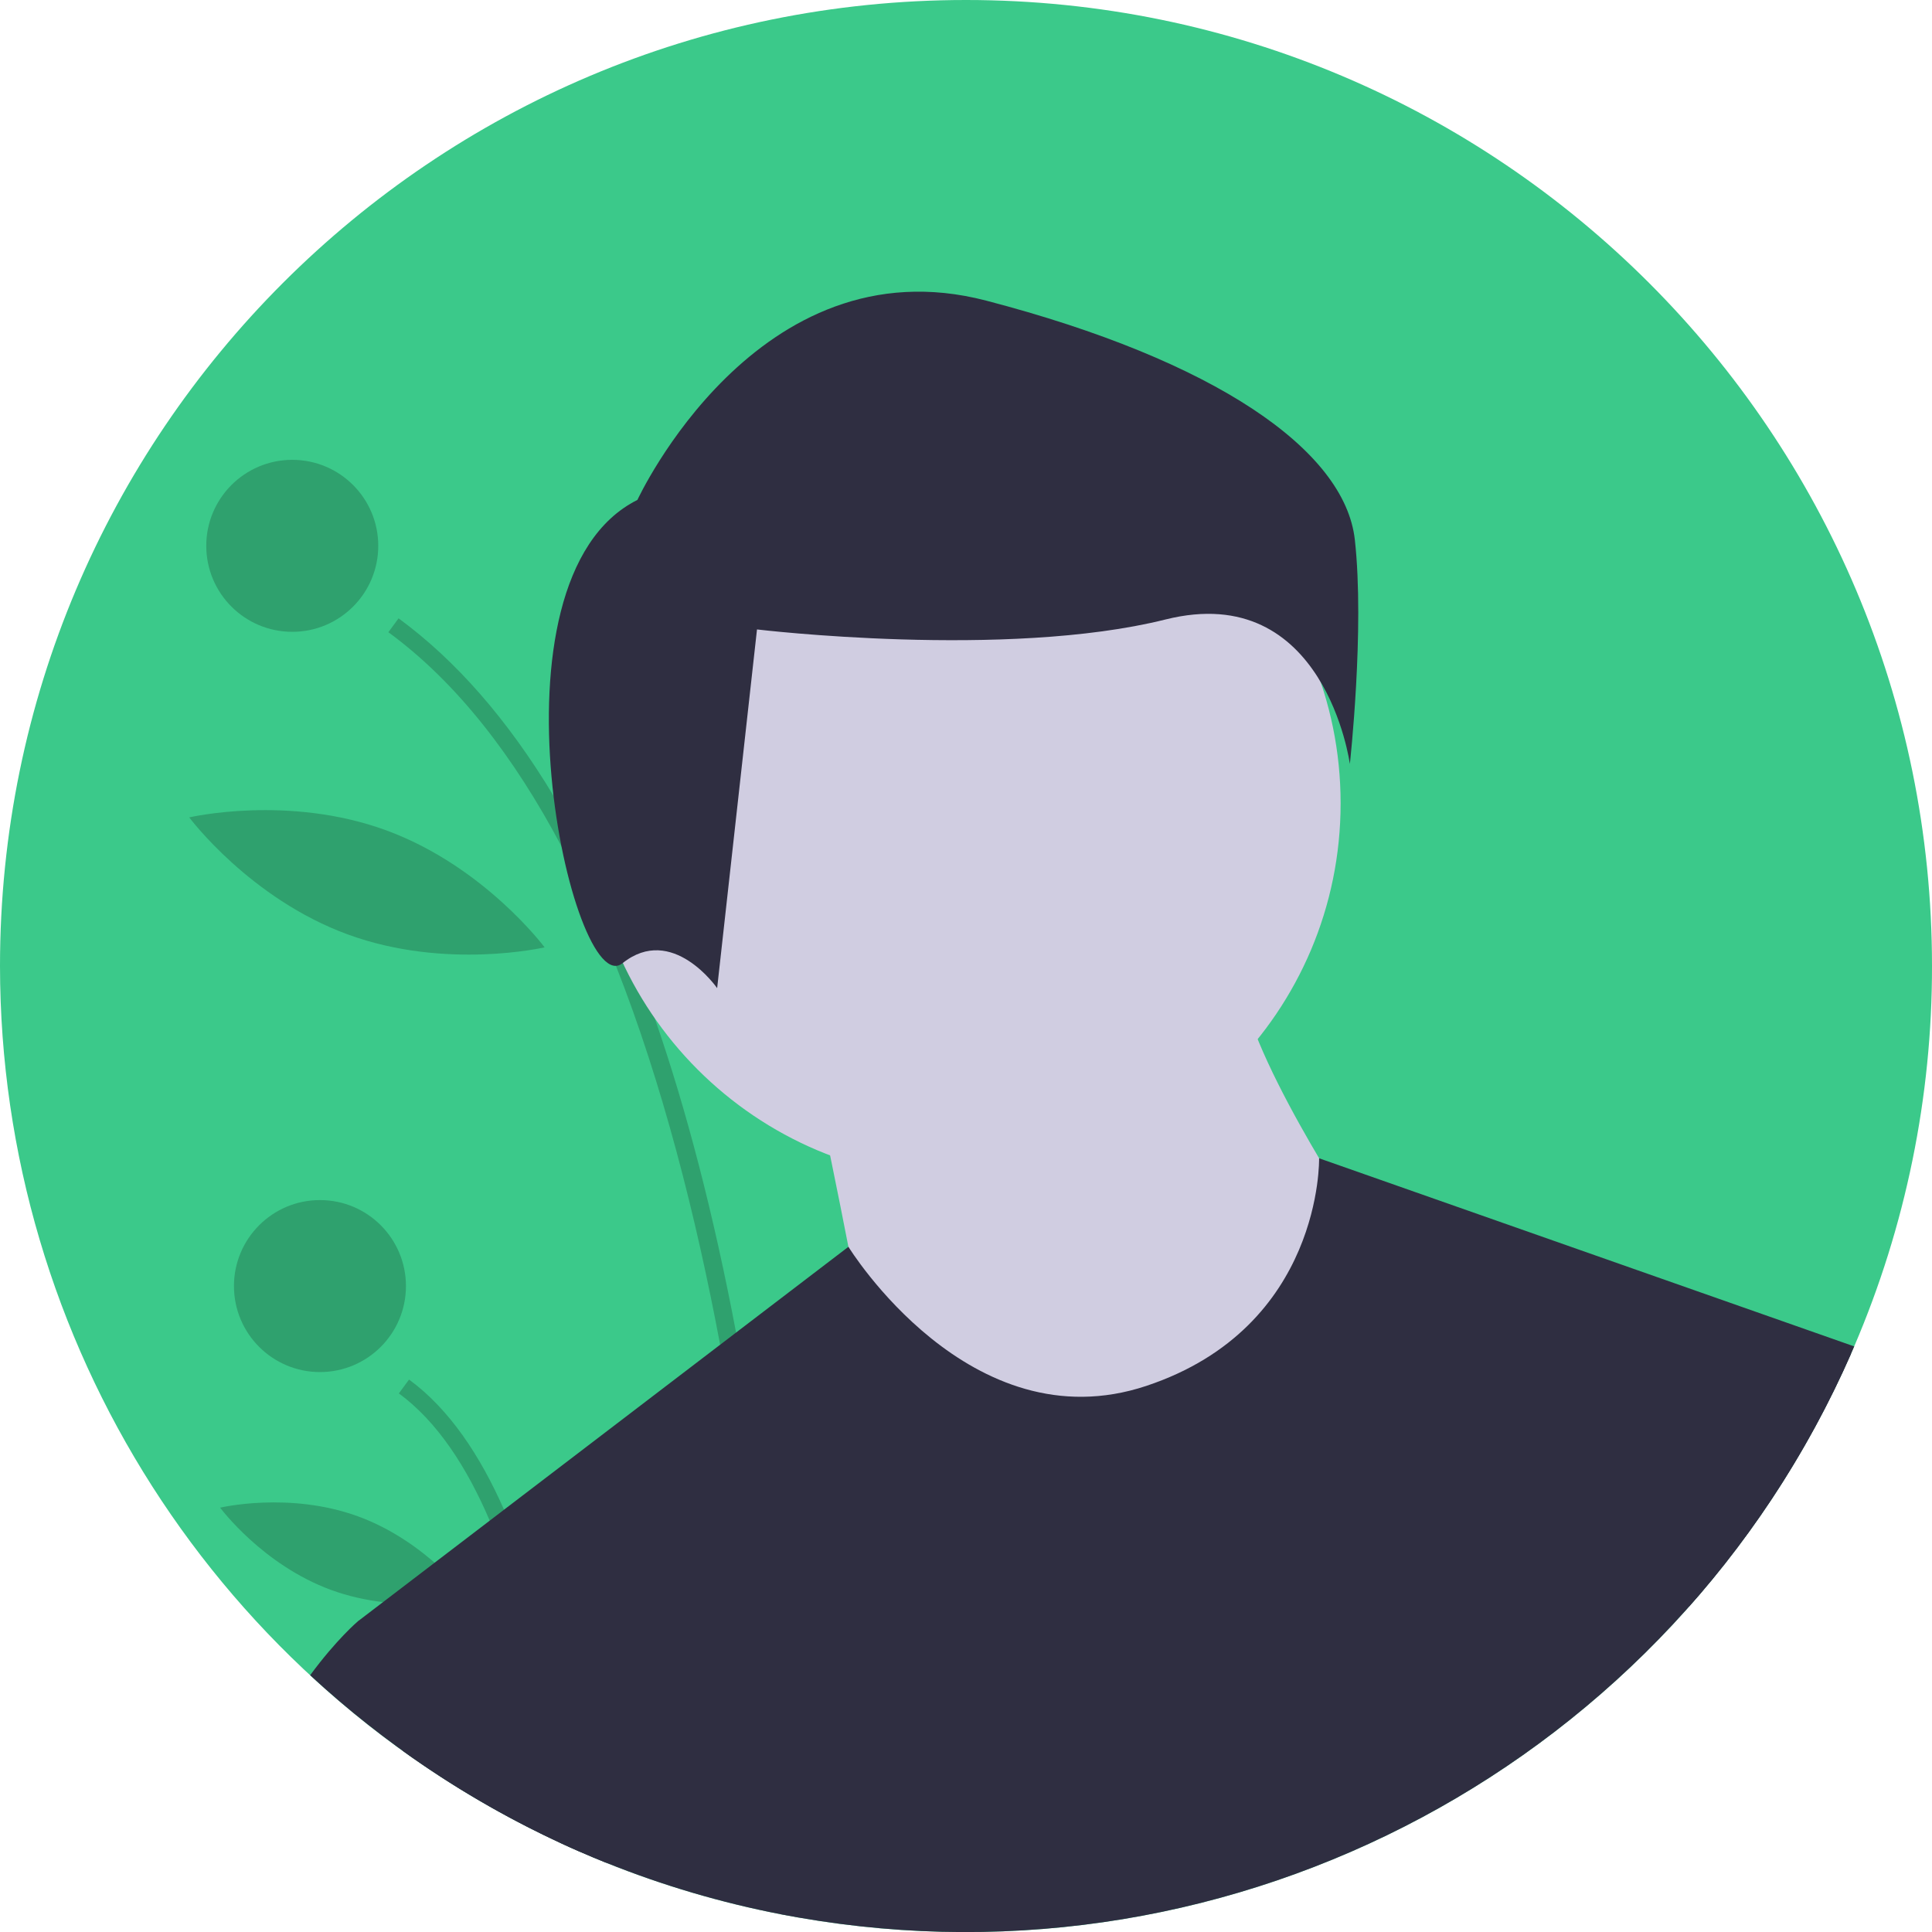
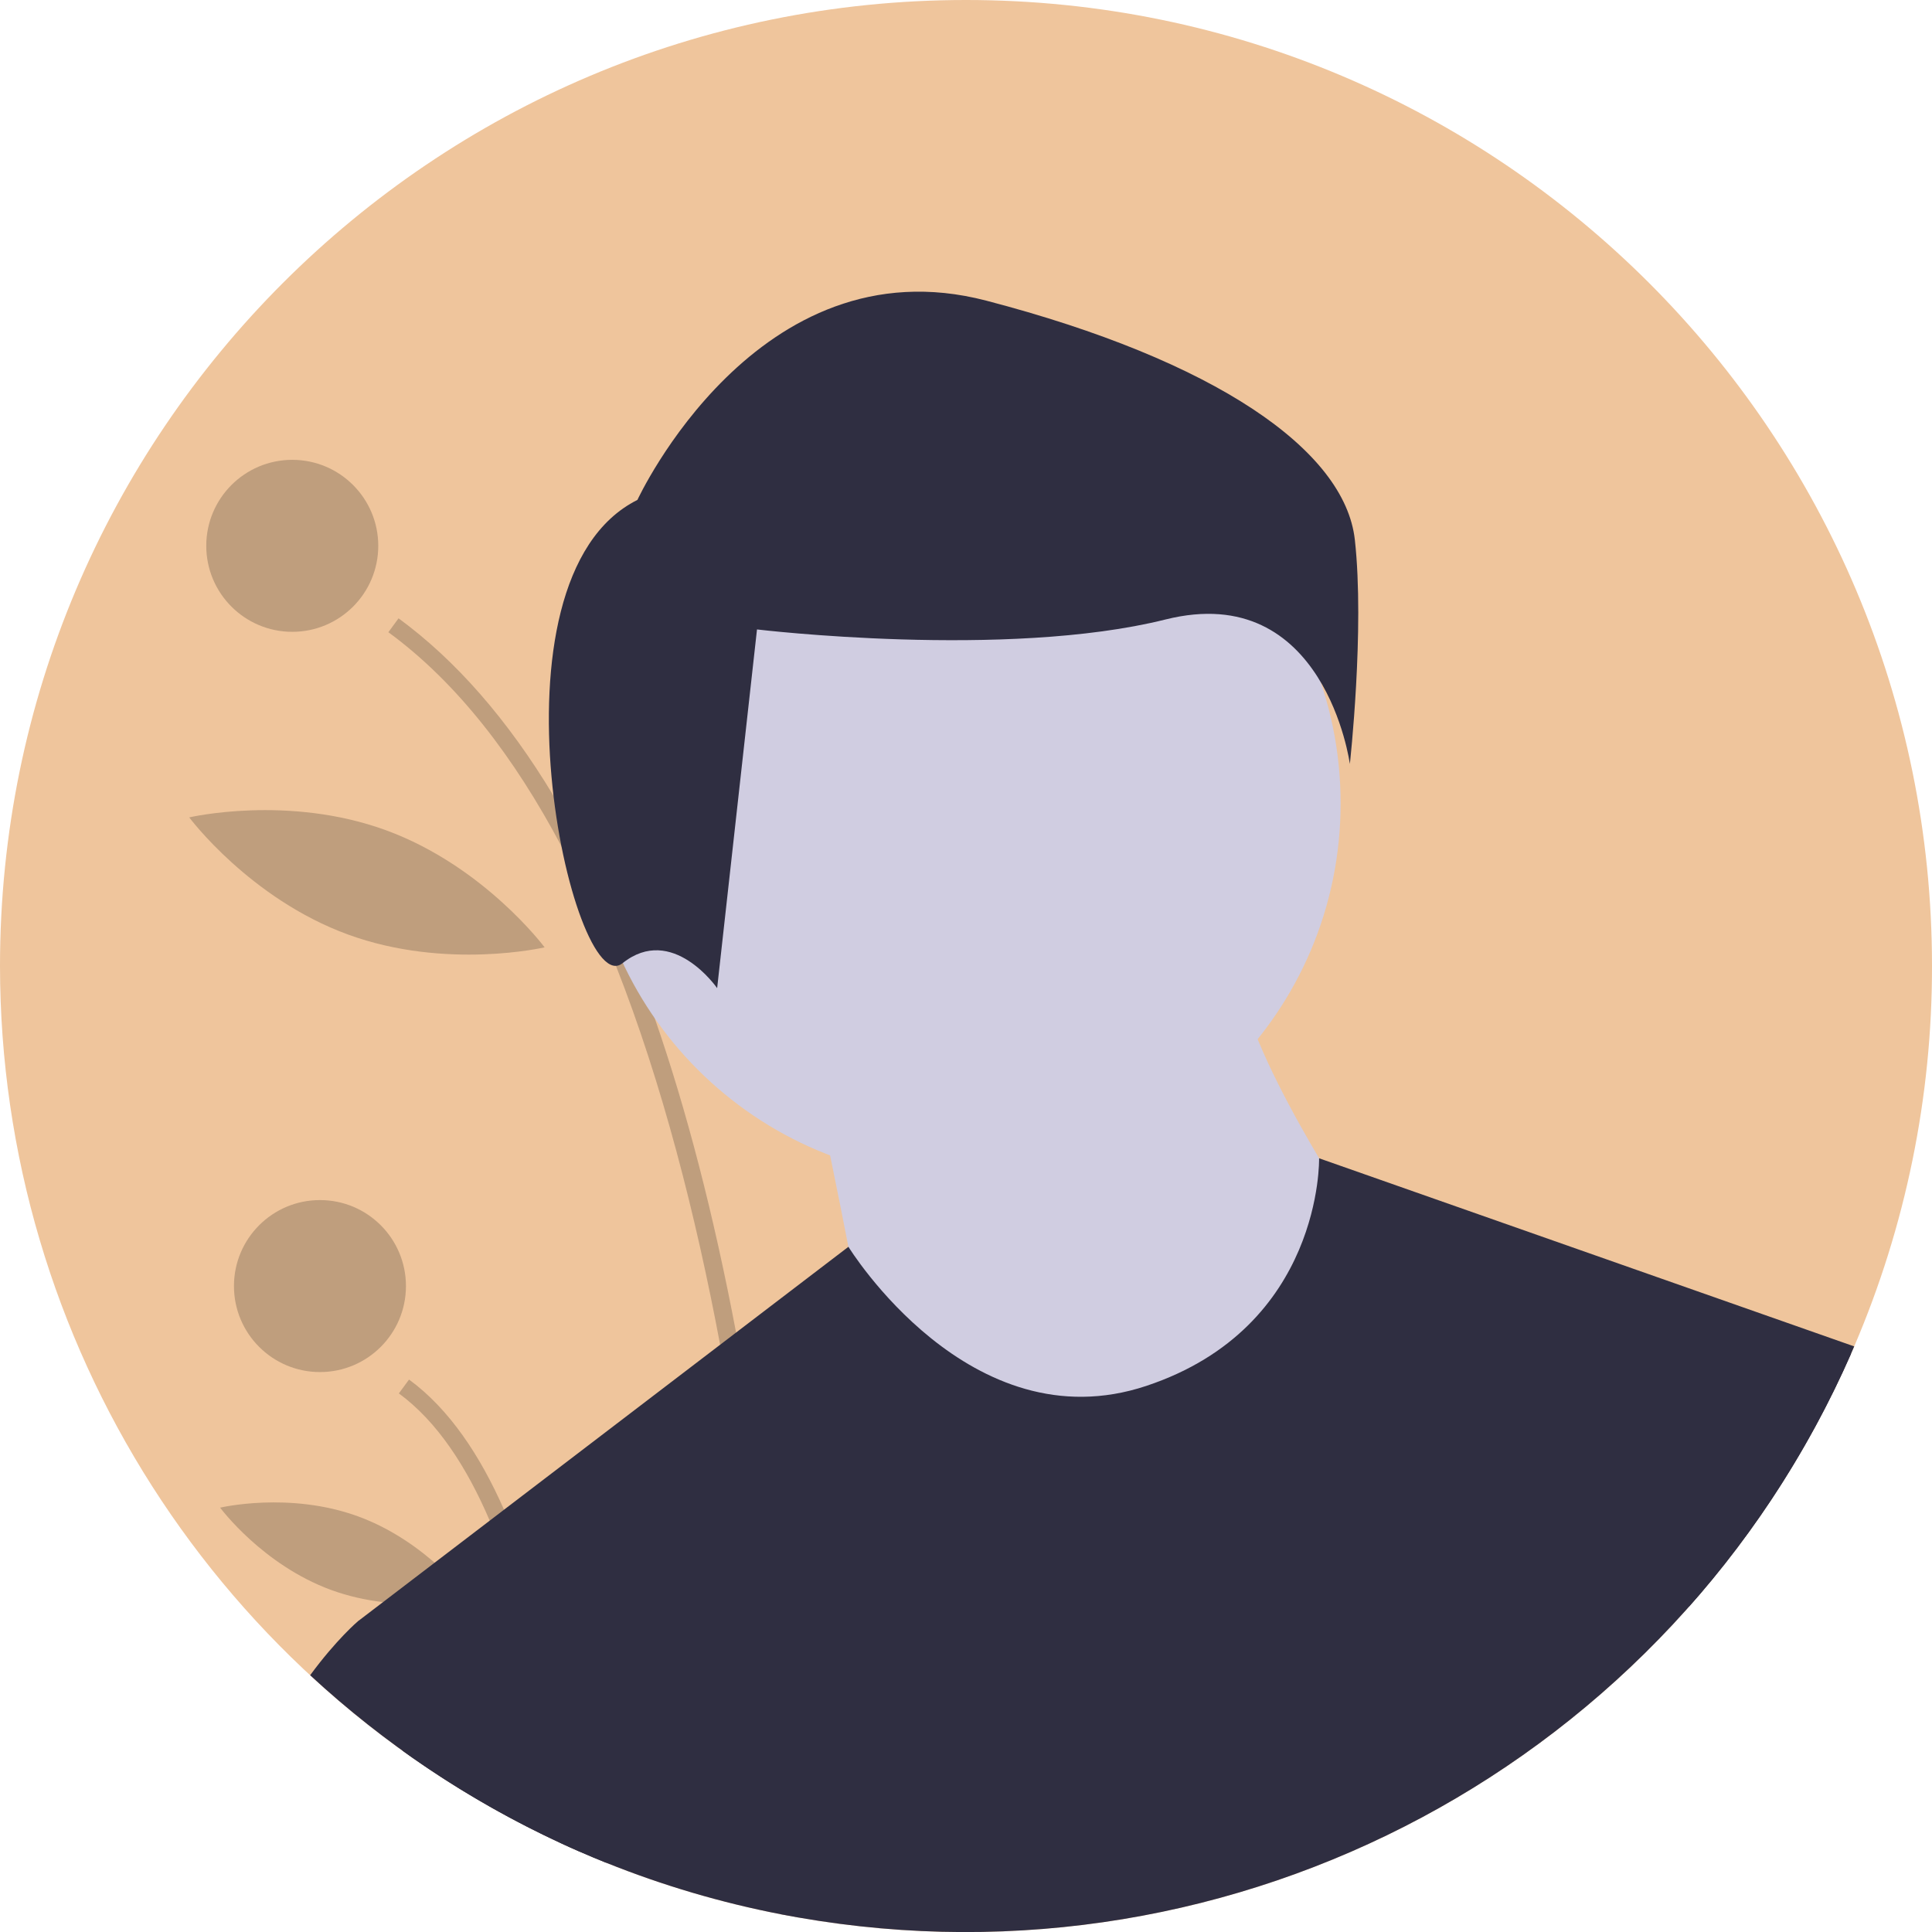
<svg xmlns="http://www.w3.org/2000/svg" data-name="Layer 1" width="676" height="676" viewBox="0 0 676 676">
-   <path d="M938,450a336.852,336.852,0,0,1-27.22,133.1L909.66,585.68A338.559,338.559,0,0,1,541.35,782.93q-3.045-.54-6.08-1.12a334.981,334.981,0,0,1-61.14-18.03q-4.815-1.935-9.56-4.01c-2.16-.94-4.32-1.91-6.46-2.91A338.414,338.414,0,0,1,262,450c0-186.67,151.33-338,338-338S938,263.33,938,450Z" transform="translate(-262 -112)" fill="#3bc98a" />
+   <path d="M938,450a336.852,336.852,0,0,1-27.22,133.1L909.66,585.68A338.559,338.559,0,0,1,541.35,782.93q-3.045-.54-6.08-1.12a334.981,334.981,0,0,1-61.14-18.03q-4.815-1.935-9.56-4.01c-2.16-.94-4.32-1.91-6.46-2.91A338.414,338.414,0,0,1,262,450c0-186.67,151.33-338,338-338S938,263.33,938,450Z" transform="translate(-262 -112)" fill="#efc59c" />
  <path d="M541.35,782.93q-3.045-.54-6.08-1.12c-1.32-38.31-5.85-116.94-21.3-199.29C505.52,537.45,493.79,491.25,477.52,449.95a412.604,412.604,0,0,0-19.07-41.84c-16.44-31.05-36.38-57.19-60.56-74.9l3.56-4.86q30.165,22.11,54.22,62.08,7.215,11.97,13.86,25.54,7.125,14.52,13.59,30.83,4.125,10.38,7.97,21.48,16.74,48.195,28.46,109.98,2.595,13.65,4.94,27.97C536.6,680.2,540.25,748.59,541.35,782.93Z" transform="translate(-262 -112)" opacity="0.2" />
  <path d="M464.57,759.77c-2.16-.94-4.32-1.91-6.46-2.91-2.09-22.7-5.93-50.86-12.95-77.59A254.557,254.557,0,0,0,433.35,644.07c-8.01-18.75-18.38-34.69-31.79-44.52l3.56-4.85c14.04,10.28,24.87,26.53,33.24,45.54,9.43,21.42,15.72,46.35,19.91,70.17C461.38,728.1,463.34,745.19,464.57,759.77Z" transform="translate(-262 -112)" opacity="0.2" />
  <circle cx="102.262" cy="190.982" r="30.089" opacity="0.2" />
  <circle cx="111.951" cy="449.991" r="30.089" opacity="0.2" />
  <path d="M483.714,353.521c-6.38,35.997,7.705,68.592,7.705,68.592s24.43-25.768,30.81-61.766-7.705-68.592-7.705-68.592S490.095,317.524,483.714,353.521Z" transform="translate(-262 -112)" opacity="0.2" />
  <path d="M383.718,438.971c34.335,12.555,68.837,4.498,68.837,4.498s-21.166-28.413-55.501-40.968-68.837-4.498-68.837-4.498S349.383,426.416,383.718,438.971Z" transform="translate(-262 -112)" opacity="0.2" />
  <path d="M377.895,668.333c24.066,8.8,48.283,3.059,48.283,3.059S411.377,651.384,387.311,642.584s-48.283-3.059-48.283-3.059S353.829,659.533,377.895,668.333Z" transform="translate(-262 -112)" opacity="0.2" />
  <circle cx="337.306" cy="281.079" r="131.77" fill="#d0cde1" />
  <path d="M547.833,493.965s16.471,78.239,16.471,86.474,78.239,45.296,78.239,45.296L712.546,613.382,737.253,539.261s-41.178-61.767-41.178-86.474Z" transform="translate(-262 -112)" fill="#d0cde1" />
  <path d="M910.78,583.1,909.66,585.68A338.559,338.559,0,0,1,541.35,782.93q-3.045-.54-6.08-1.12a334.981,334.981,0,0,1-61.14-18.03q-4.815-1.935-9.56-4.01c-2.16-.94-4.32-1.91-6.46-2.91a337.593,337.593,0,0,1-55.25-32.28l-15.62-45.31,8.78-6.7,18.06-13.79,19.27-14.71,5.01-3.83,75.61-57.72,5.58-4.26,39.3-30,.01-.01s42.5,69.25,104.27,48.66,60.42-79.63,60.42-79.63Z" transform="translate(-262 -112)" fill="#2f2e41" />
  <path d="M485.035,286.916s41.837-90.646,122.023-69.728,125.51,52.296,128.996,83.673-1.743,78.443-1.743,78.443-8.716-64.498-64.498-50.552-142.941,3.486-142.941,3.486L512.926,457.748s-15.689-22.661-33.121-8.716S429.253,314.807,485.035,286.916Z" transform="translate(-262 -112)" fill="#2f2e41" />
  <path d="M474.13,763.78q-4.815-1.935-9.56-4.01c-2.16-.94-4.32-1.91-6.46-2.91a338.835,338.835,0,0,1-87.59-58.7c9.19-12.52,16.72-18.89,16.72-18.89h61.77l9.26,31.14Z" transform="translate(-262 -112)" fill="#2f2e41" />
  <path d="M856.67,576.32l52.99,9.36A337.944,337.944,0,0,1,852.9,674.25Z" transform="translate(-262 -112)" fill="#2f2e41" />
</svg>
